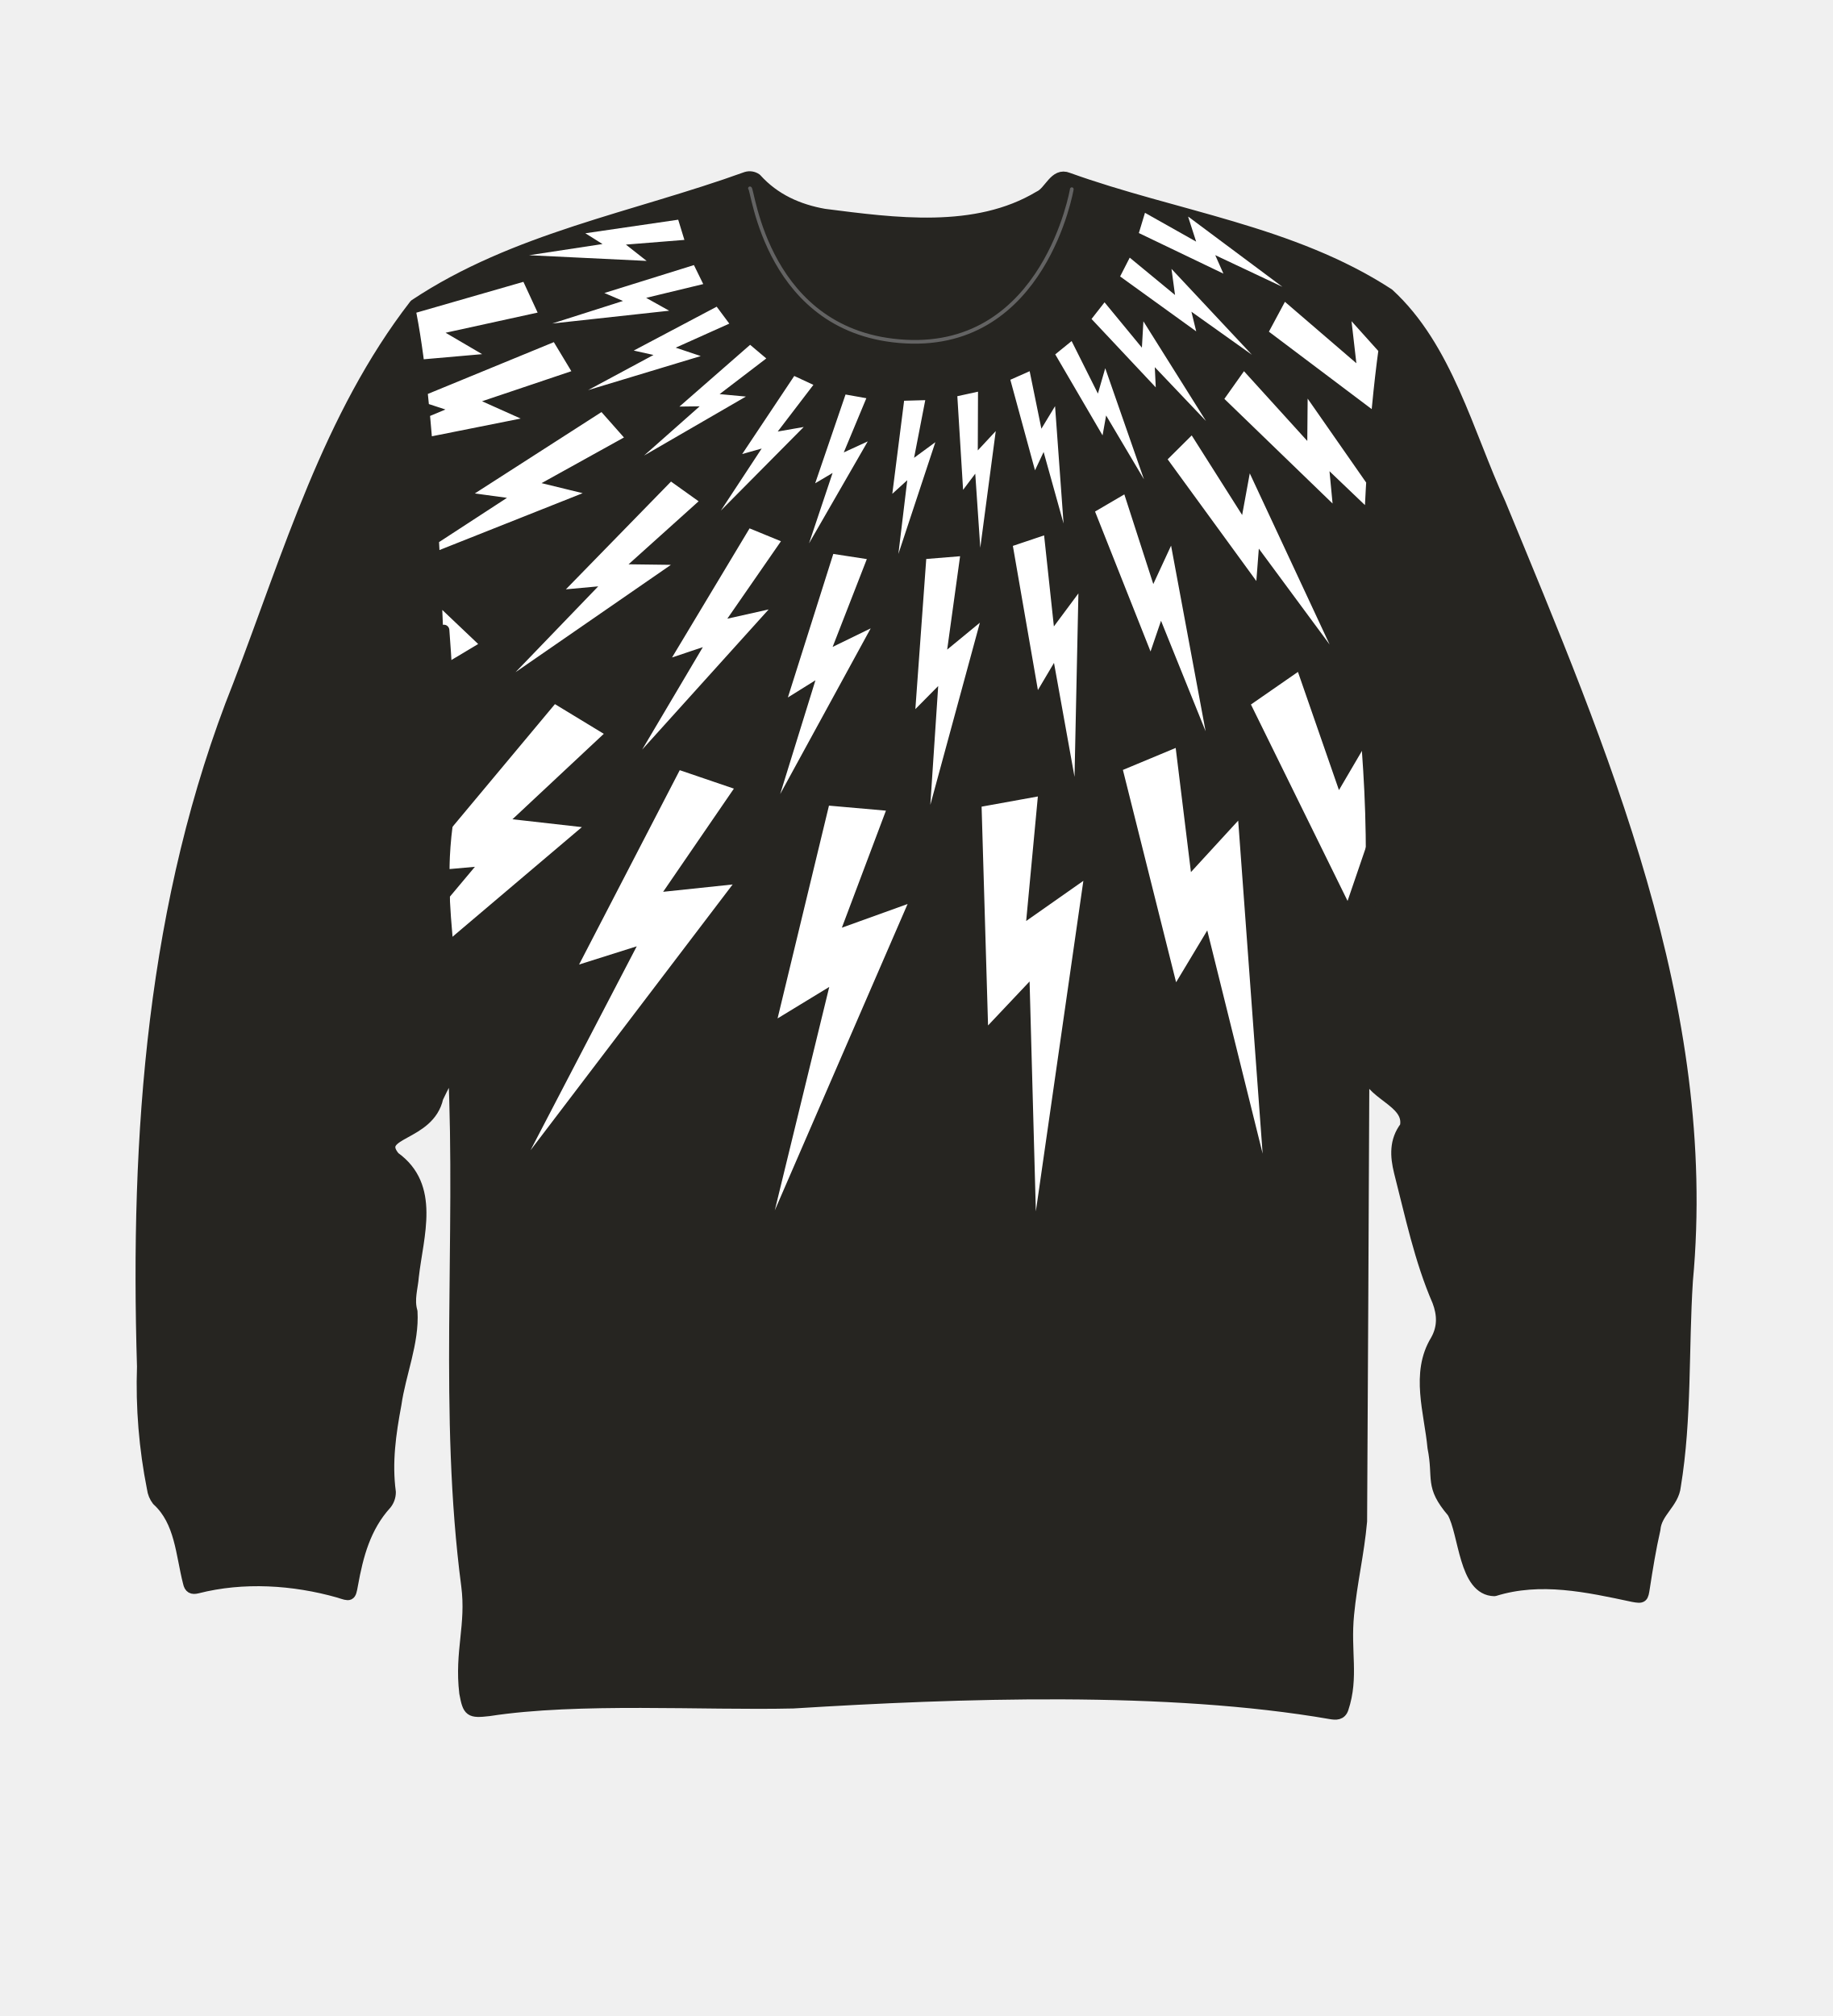
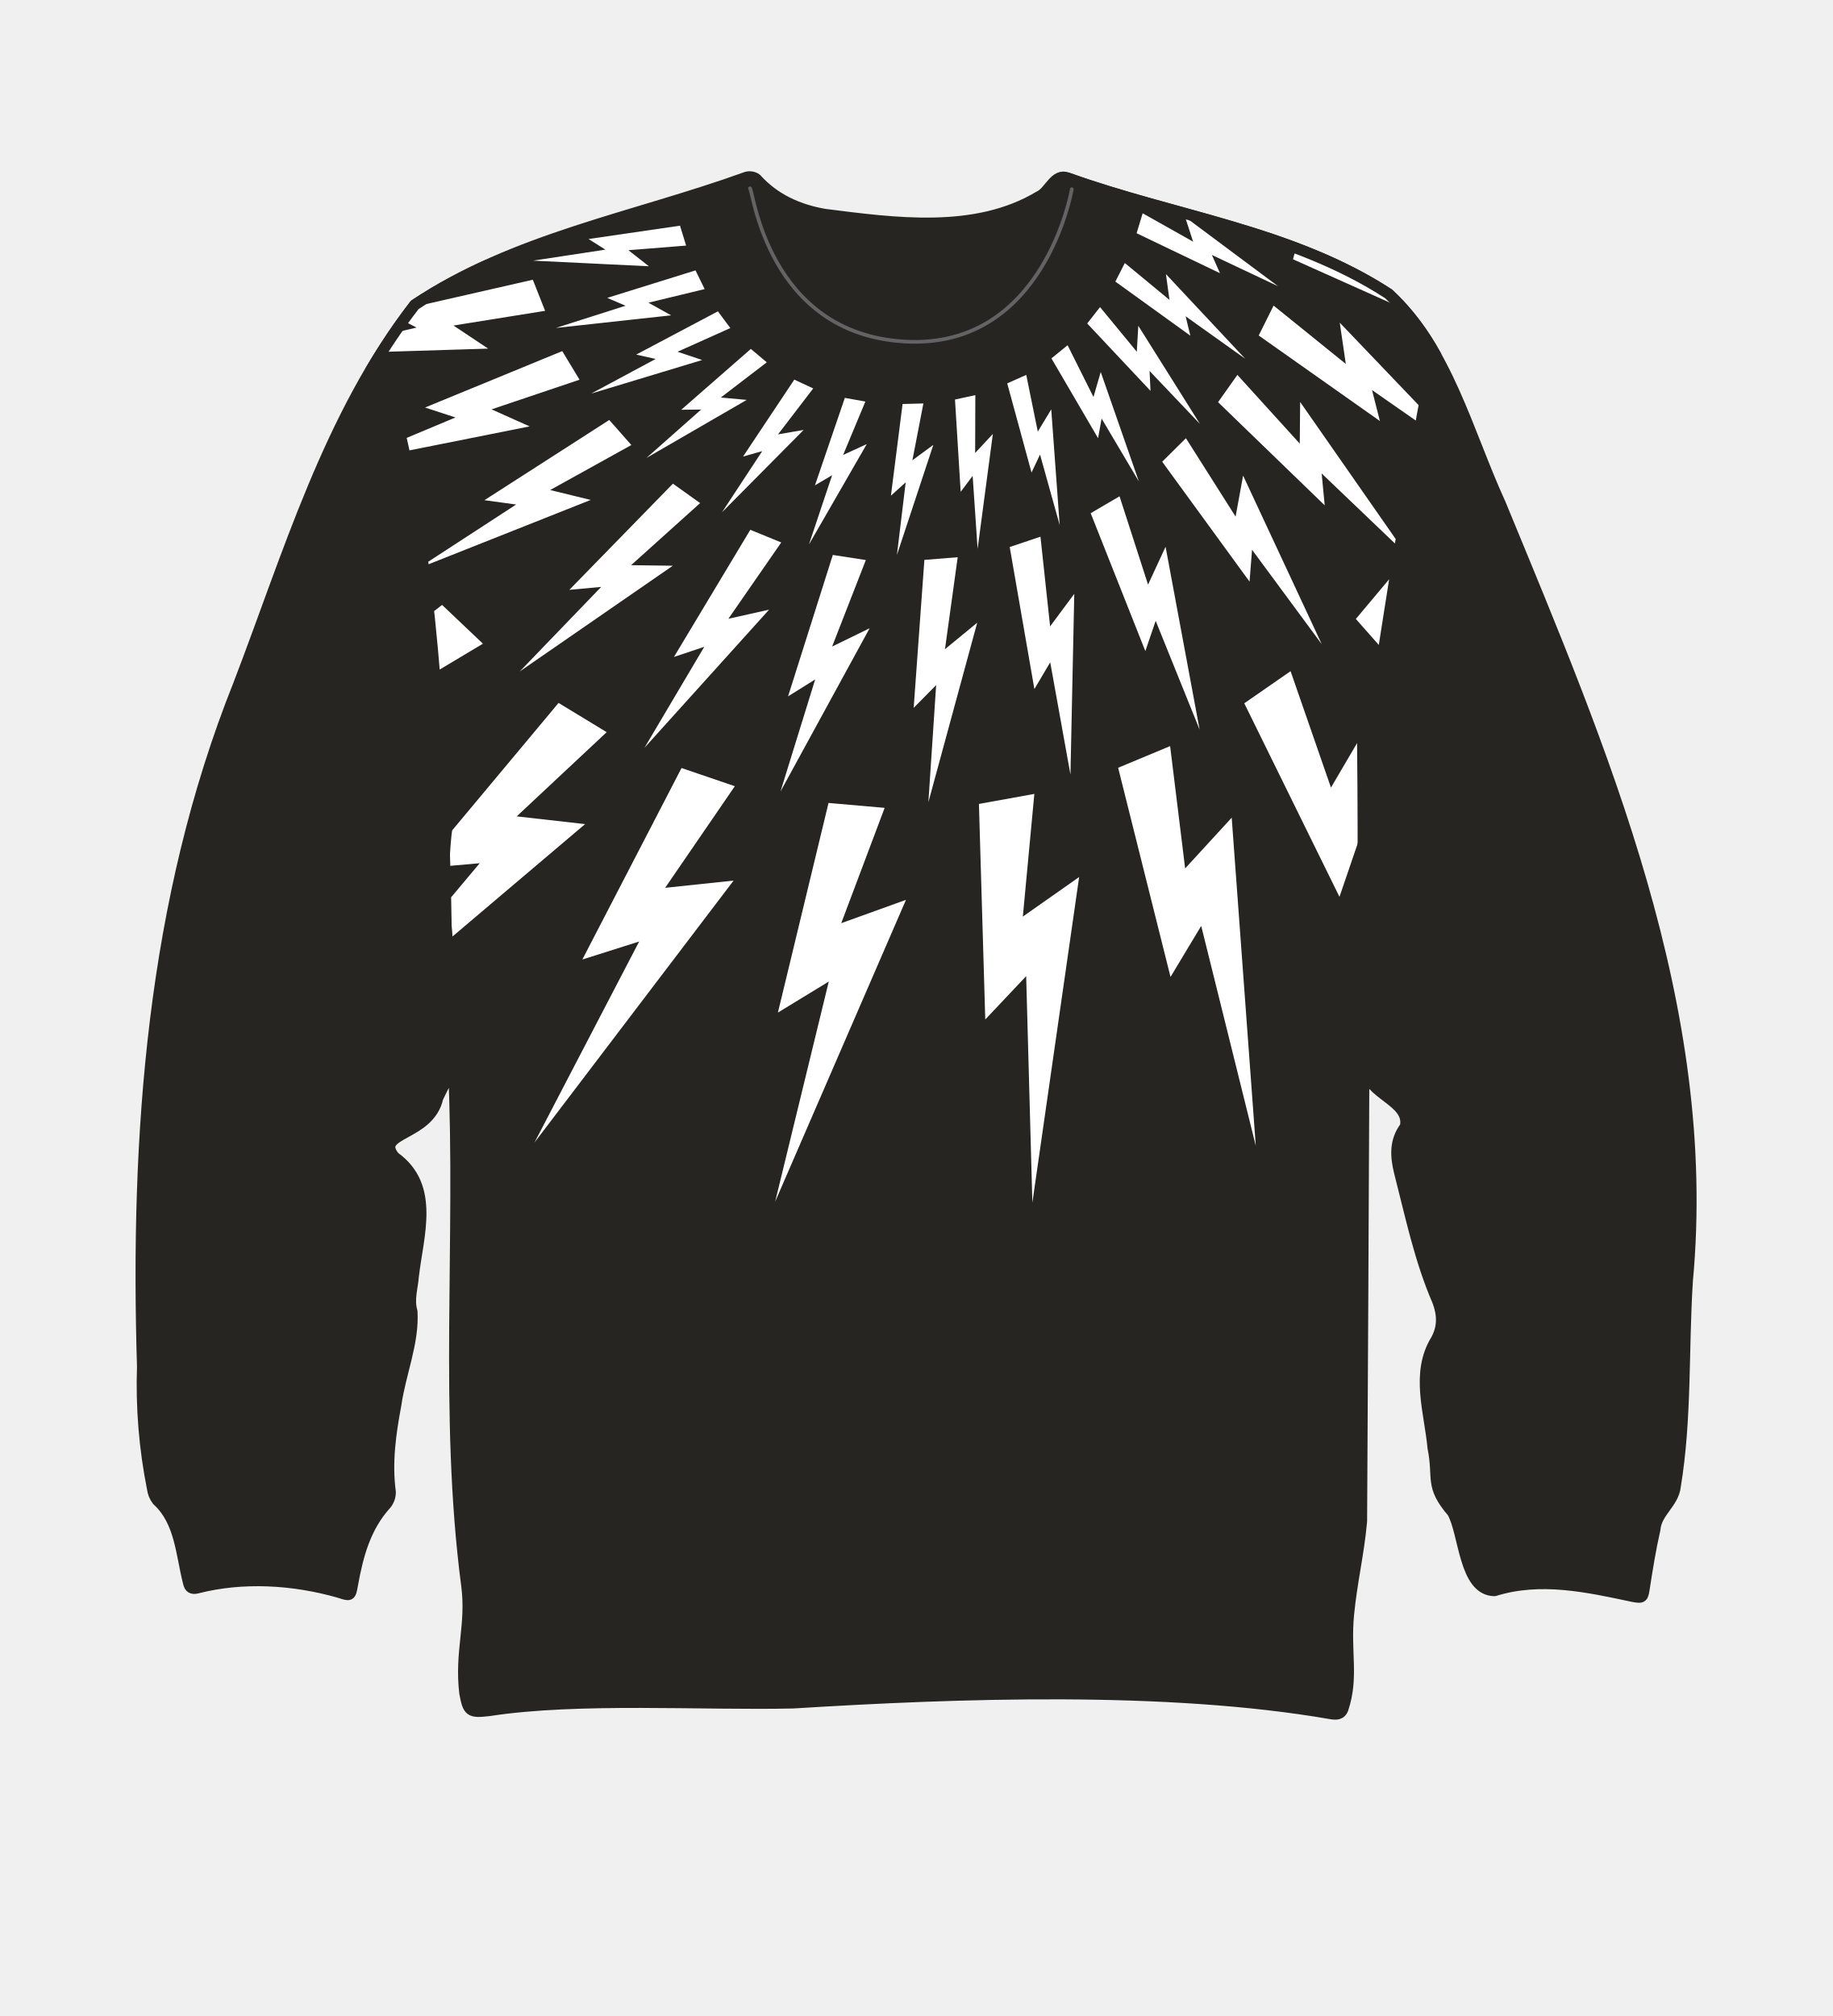
<svg xmlns="http://www.w3.org/2000/svg" width="500" height="550" viewBox="0 0 500 550">
  <defs>
    <clipPath id="a">
-       <path d="M372.08 291.55c-.18 41.16-7.66 176.21-9 176-44.58-7.74-101.65-5.72-146.65-2.93-24.59.58-58.62-1.67-83 2.09-5.22.6-5.68.28-6.62-4.82-1.34-11.26 1.94-18.53.53-29.31-6.15-46.82-1.39-94.37-3.6-141.53-1.41 2.82.25-157-10.59-207.85 27.32-18.2 60-23.76 90.46-34.78a3.16 3.16 0 012.72.43c5 5.55 11.46 8.41 18.56 9.67 19.19 2.43 41.29 5.55 58.65-4.88 2.86-1.27 4.2-6.53 7.88-5 29.13 10.48 59.58 16.13 86.87 33.13-6.3 31.73-9.12 96.17-4.48 145.85 3.56 38-1.1 67-1.32 63.85z" fill="none" />
+       <path d="M372.08 291.55c-.18 41.16-7.66 176.21-9 176-44.58-7.74-101.65-5.72-146.65-2.93-24.59.58-58.62-1.67-83 2.09-5.22.6-5.68.28-6.62-4.82-1.34-11.26 1.94-18.53.53-29.31-6.15-46.82-1.39-94.37-3.6-141.53-1.24 2.48 3.64-133.85-19.86-195.74 0 0 7.69-11.41 9.77-13.11 16.6-13.54 59.53-22.76 90-33.78a3.16 3.16 0 012.72.43c5 5.55 11.46 8.41 18.56 9.67 19.19 2.43 41.29 5.55 58.65-4.88 2.86-1.27 4.2-6.53 7.88-5 29.12 10.49 79.22 19 89.08 33.16 4.6 5.68 9.72 12.63 9.72 12.63C384.75 118 372.6 198.68 372 203.69c-1.5 38.16.7 90.93.48 87.78z" fill="none" />
    </clipPath>
  </defs>
  <path d="M372.08 291.55q-.27 61.74-.62 123.47c-.81 9-2.68 16.41-3.55 25.44-1 10.07 1.34 17.05-1.5 25.63-.58 1.77-2 1.67-3.35 1.44-44.58-7.74-101.65-5.72-146.65-2.93-24.59.58-58.62-1.67-83 2.09-5.22.6-5.68.28-6.62-4.82-1.34-11.26 1.94-18.53.53-29.31-6.15-46.82-1.39-94.37-3.6-141.53-1.41 2.82-2.94 5.6-4.28 8.46-2.37 10.67-17.51 9.3-11.82 16.18 11.12 7.95 6.41 21.38 5.15 32.56-.24 3.15-1.34 6.27-.37 9.58.51 8.44-3.19 16.94-4.38 25.31-1.5 8-2.61 15.83-1.53 23.93a5.17 5.17 0 01-1.14 3.3c-5.71 6.28-7.74 14-9.19 22.06-.57 3.18-.61 3-3.73 2-12.38-3.52-26.1-4.38-38.61-1.18-1.39.34-2.1 0-2.41-1.47-2-7.76-2.17-16.67-8.49-22.43a6.62 6.62 0 01-1.33-3.22 145 145 0 01-2.72-33.3c-1.91-63 2.61-126.93 26.2-186 13.6-35.43 24.56-73.32 48.06-103.67 27.32-18.2 60-23.76 90.46-34.78a3.16 3.16 0 012.72.43c5 5.55 11.46 8.41 18.56 9.67 19.19 2.43 41.29 5.55 58.65-4.88 2.86-1.27 4.2-6.53 7.88-5 29.12 10.49 61.05 14.4 87.43 31.58 15.94 14.59 21.63 38 30.45 57.21 27.82 67.48 58 137.39 51.06 212.07-1.2 18.66-.24 37.46-3.29 56-.48 4.66-5.2 7.09-5.56 11.78-1.21 5.28-2.07 10.65-2.9 16-.41 2.6-.42 2.83-3.09 2.33-12.48-2.66-25.25-5.49-37.8-1.58-8.33-.15-8.13-15.56-11.44-21.41-6.28-7.36-3.61-9-5.33-17.63-.9-9.7-4.68-20.27.79-29.26 2-3.53 1.87-7.05.51-10.66-4.9-11.29-7.4-23.42-10.45-35.29-1.06-4.31-1.31-8.5 1.61-12.34 1.49-7.15-10.43-8.7-10.93-15.93z" fill="#262521" stroke="#262521" stroke-linecap="round" stroke-linejoin="round" stroke-width="3" />
  <g clip-path="url(#a)" fill="#fff">
-     <path d="M216.68 102.57l5.22 2.43-9.73 12.73 7.09-1.24-22.6 22.8 11.13-16.92-5.31 1.5 14.2-21.3zm13.99 5.06l5.68 1.01-6.16 14.79 6.54-3.01-16.02 27.82 6.43-19.21-4.75 2.82 8.28-24.22zm45.65 41.3l8.52-2.87 2.67 24.84 6.69-9.01-1.06 50.05-5.6-31.09-4.39 7.41-6.83-39.33zm-8.53 71.14l15.35-2.78-3.19 33.97 15.6-10.95-12.96 90.17-1.71-62.72-11.33 12-1.76-59.69zm38.55-10.02l14.4-6 4.16 33.87 12.89-14.04 6.67 90.85-15.11-60.89-8.5 14.14-14.51-57.93zm34.93-17.85l12.82-8.89 11.19 32.24 9.64-16.44 25.62 87.42-27.57-56.36-5.34 15.62-26.36-53.59zm30.26-23.1l11.23-10.82 16.18 30.05 6.91-17.76 39.18 82.24-36.18-51.26-2.79 16.26-34.53-48.71zm-145.38 50.69l15.54 1.37-12.02 31.93 17.93-6.46-36.23 83.58 14.86-60.96-14.1 8.59 14.02-58.05zm-40.71-9.67l14.77 5.03-19.3 28.15 18.96-2-55.14 72.51 28.98-55.64-15.73 4.97 27.46-53.02zm-66.3-45.16l11.31 10.74-29.29 17.5 18.05 6.11-80.39 42.84L88.4 203.7l-16.37-2.05 47.11-36.69zm32.25 27.14l13.33 8.1-24.92 23.31 18.94 2.14-69.49 58.9 40.31-48.07-16.44 1.46 38.27-45.84zm95.26-82.77l5.77-.16-3.05 15.73 5.8-4.26-10.08 30.48 2.42-20.11-4.08 3.71 3.22-25.39zm-42.01-15.26l4.41 3.72-12.73 9.73 7.17.67-27.78 16.09 15.17-13.43-5.52.07 19.28-16.85zm-9.12-10.4l3.44 4.62-14.62 6.56 6.83 2.29-30.73 9.29 17.84-9.59-5.39-1.2 22.63-11.97zm-6.21-11.35l2.54 5.18-15.57 3.76 6.28 3.51-31.91 3.49 19.3-6.15-5.07-2.17 24.43-7.62zm-4.29-12.38l1.69 5.51-15.96 1.28 5.66 4.45-32.07-1.55 20.03-3.05-4.68-2.94 25.33-3.7zm76.15 48.15l5.64-1.23-.06 16.02 4.9-5.27-4.22 31.83-1.37-20.21-3.32 4.41-1.57-25.55zm14.46-4.48l5.27-2.34 3.2 15.69 3.73-6.15 2.32 32.01-5.44-19.51-2.35 5-6.73-24.7zm12.25-6.93l4.47-3.63 7.17 14.33 2-6.92 10.57 30.32-10.33-17.43-.97 5.43-12.91-22.1zm9.9-9.66l3.55-4.54 10.19 12.37.41-7.19L329 114.85l-13.96-14.68.26 5.51-17.52-18.66zm7.8-11.6l2.62-5.13 12.36 10.19-.97-7.13 21.94 23.43-16.5-11.74 1.31 5.36-20.76-14.98zm5.11-11.84l1.67-5.52 13.96 7.86-2.21-6.86 25.74 19.19-18.32-8.64 2.23 5.04-23.07-11.07zm-58 88.92l9.23-.75-3.52 25.47 8.92-7.34-13.52 49.71 2.15-32.43-6.23 6.3 2.97-40.96zm-25.36-1.38l9.15 1.41-9.33 23.96 10.38-5.06-24.69 45.21 9.62-31.05-7.52 4.69 12.39-39.16zm-44.27-19.74l7.53 5.38-19.11 17.19 11.55.15-42.38 29.28 22.55-23.41-8.82.81 28.68-29.4zm21.43 12.77l8.56 3.51-14.63 21.13 11.27-2.52-34.51 38.25 16.56-27.97-8.4 2.82 21.15-35.22zm-40.4-31.73l6.13 6.93-22.48 12.46 11.22 2.74-47.88 19.01 27.23-17.74-8.77-1.2 34.55-22.2zm-21.3-35.53l3.88 8.39-25.11 5.5 9.97 5.84-51.32 4.5 31.17-9.2-8.06-3.66 39.47-11.37zm8.3 16.45l4.78 7.93-24.36 8.2 10.54 4.72-50.52 10.08 29.99-12.55-8.42-2.76 37.99-15.62zm147.65 46.22l7.99-4.68 7.9 24.46 4.85-10.48 9.42 50.64-12.16-30.14-2.86 8.38-15.14-38.18zm19.81-14.25l6.56-6.52 13.76 21.71 2.08-11.36 21.78 46.69-19.31-26.15-.68 8.83-24.19-33.2zm15.47-16.49l5.35-7.55 17.27 19.03.1-11.55 29.46 42.26-23.5-22.45.84 8.81-29.52-28.55zm12.15-18.33l4.37-8.15 19.49 16.76-1.32-11.47 34.43 38.31-26.08-19.39 1.92 8.65-32.81-24.71z" />
+     <path d="M267.06 219.33l15.12-2.74-3.14 33.47 15.36-10.79-12.76 88.83-1.69-61.79-11.16 11.82-1.73-58.8zM305.04 209.46l14.18-5.91 4.1 33.37 12.7-13.84 6.57 89.51-14.89-59.99-8.37 13.93-14.29-57.07zM339.45 191.87l12.63-8.76 11.02 31.76 9.5-16.19 25.24 86.13-27.16-55.53-5.26 15.39-25.97-52.8zM369.89 168.86l9.87-11.77 18.99 27.74 4.91-18.12 47 76.46-40.81-46.43-1.03 16.23-38.93-44.11zM226.03 219.06l15.31 1.34-11.84 31.46 17.66-6.37-35.69 82.35 14.63-60.06-13.88 8.47 13.81-57.19zM185.93 209.53l14.54 4.96-19.01 27.72 18.67-1.97-54.31 71.45 28.55-54.83-15.5 4.91 27.06-52.24zM152.38 191.77l13.13 7.98-24.55 22.97 18.66 2.11-68.47 58.03 39.72-47.36-16.2 1.44 37.71-45.17zM246.23 110.22l5.68-.15-3 15.5 5.71-4.2-9.93 30.03 2.39-19.81-4.03 3.65 3.18-25.02zM216.69 103.57l5.16 2.4-9.59 12.53 6.99-1.21-22.27 22.46 10.96-16.68-5.23 1.49 13.98-20.99zM230.48 108.55l5.6 1-6.07 14.57 6.45-2.96-15.78 27.4 6.33-18.92-4.68 2.77 8.15-23.86zM204.84 95.19l4.34 3.66-12.53 9.6 7.06.65-27.37 15.85 14.94-13.22-5.43.06 18.99-16.6zM195.85 84.94l3.39 4.56-14.4 6.46 6.72 2.26-30.27 9.15 17.58-9.44-5.31-1.19 22.29-11.8zM189.74 73.77l2.5 5.1-15.34 3.71 6.19 3.45-31.44 3.44 19.01-6.06-5-2.14 24.08-7.5zM185.51 61.57l1.67 5.43-15.74 1.26 5.58 4.38-31.59-1.53 19.73-3-4.6-2.9 24.95-3.64zM260.53 109l5.55-1.2-.05 15.78 4.83-5.19-4.16 31.35-1.35-19.91-3.27 4.35-1.55-25.18zM274.78 104.59l5.19-2.31 3.15 15.47 3.67-6.07 2.3 31.55-5.36-19.22-2.32 4.91-6.63-24.33zM286.84 97.77l4.41-3.58 7.06 14.12 1.98-6.82 10.41 29.87-10.17-17.17-.97 5.35-12.72-21.77zM296.6 88.25l3.5-4.47 10.03 12.18.41-7.08 16.82 26.78-13.75-14.46.26 5.43-17.27-18.38zM304.28 76.82l2.59-5.06 12.17 10.05-.96-7.03 21.62 23.09-16.25-11.58 1.29 5.29-20.46-14.76zM310.08 63.63l1.65-5.44 13.76 7.74-2.19-6.75 25.36 18.9-18.04-8.52 2.2 4.97-22.74-10.9zM275.46 149.24l8.39-2.82 2.63 24.47 6.59-8.88-1.04 49.31-5.52-30.63-4.32 7.3-6.73-38.75zM120.6 165.03l11.15 10.58-28.86 17.25 17.78 6.01-79.2 42.21 48.85-37.87-16.13-2.03 46.41-36.15zM252.18 152.75l9.09-.73-3.47 25.09 8.79-7.22-13.32 48.97 2.12-31.95-6.13 6.21 2.92-40.37zM227.2 151.4l9.01 1.39-9.2 23.6 10.23-4.99-24.32 44.55 9.47-30.59-7.4 4.62 12.21-38.58zM183.58 131.95l7.42 5.3-18.83 16.94 11.38.15-41.75 28.84 22.21-23.06-8.69.8 28.26-28.97zM204.69 144.54l8.44 3.45-14.42 20.82 11.1-2.48-33.99 37.68 16.31-27.55-8.27 2.77 20.83-34.69zM166.21 114.58l6.03 6.83-22.15 12.28 11.06 2.7-47.18 18.72 26.84-17.47-8.65-1.18 34.05-21.88zM145.36 76.32l3.35 8.48-25 4.01 9.47 6.3-50.72 1.57 31.17-7.31-7.73-4.05 39.46-9zM153.39 95.79l4.71 7.8-24 8.09 10.39 4.65-49.77 9.93 29.54-12.37-8.3-2.71 37.43-15.39zM297.55 140.01l7.87-4.61 7.78 24.1 4.78-10.33 9.29 49.89-11.99-29.69-2.82 8.26-14.91-37.62zM317.06 125.97l6.47-6.42 13.55 21.39 2.05-11.19 21.45 45.99-19.01-25.76-.68 8.7-23.83-32.71zM332.3 109.72l5.27-7.44 17.02 18.75.1-11.37 29.02 41.63-23.15-22.12.83 8.69-29.09-28.14zM343.39 91.53l4.06-8.16 19.7 15.92-1.65-11.26 35.07 36.68-26.27-18.3 2.15 8.45-33.06-23.33zM352.74 70.73l2.42-8.79 22.39 11.83-3.78-10.73 41.47 29.25-29.3-12.9 3.74 7.88-36.94-16.54z" />
  </g>
  <path d="M204.59 51.38c.8-.26 4.44 39.77 42.44 41.81s45.37-41.58 45.37-41.58" fill="none" stroke="#636363" stroke-linecap="round" stroke-linejoin="round" />
-   <path d="M121.09 171.93s3 37.53.91 53.16.11 29.7.11 32.87S124 291 124 291m247.53-102.34s5.79 47.28 0 75.34l1 27.47" fill="none" stroke="#262521" stroke-linecap="round" stroke-linejoin="round" stroke-width="3" />
+   <path d="M122 225.09c-2.12 15.63.11 29.7.11 32.87S124 291 124 291M371.53 188.86s.78 43.77 0 75.14l1 27.47M291.43 48.63c29.12 10.49 61.05 14.4 87.43 31.58A66.38 66.38 0 01391.74 97M101.16 101a170.12 170.12 0 0112-17.8A138 138 0 01133 72.32" fill="none" stroke="#262521" stroke-linecap="round" stroke-linejoin="round" stroke-width="3" />
</svg>
